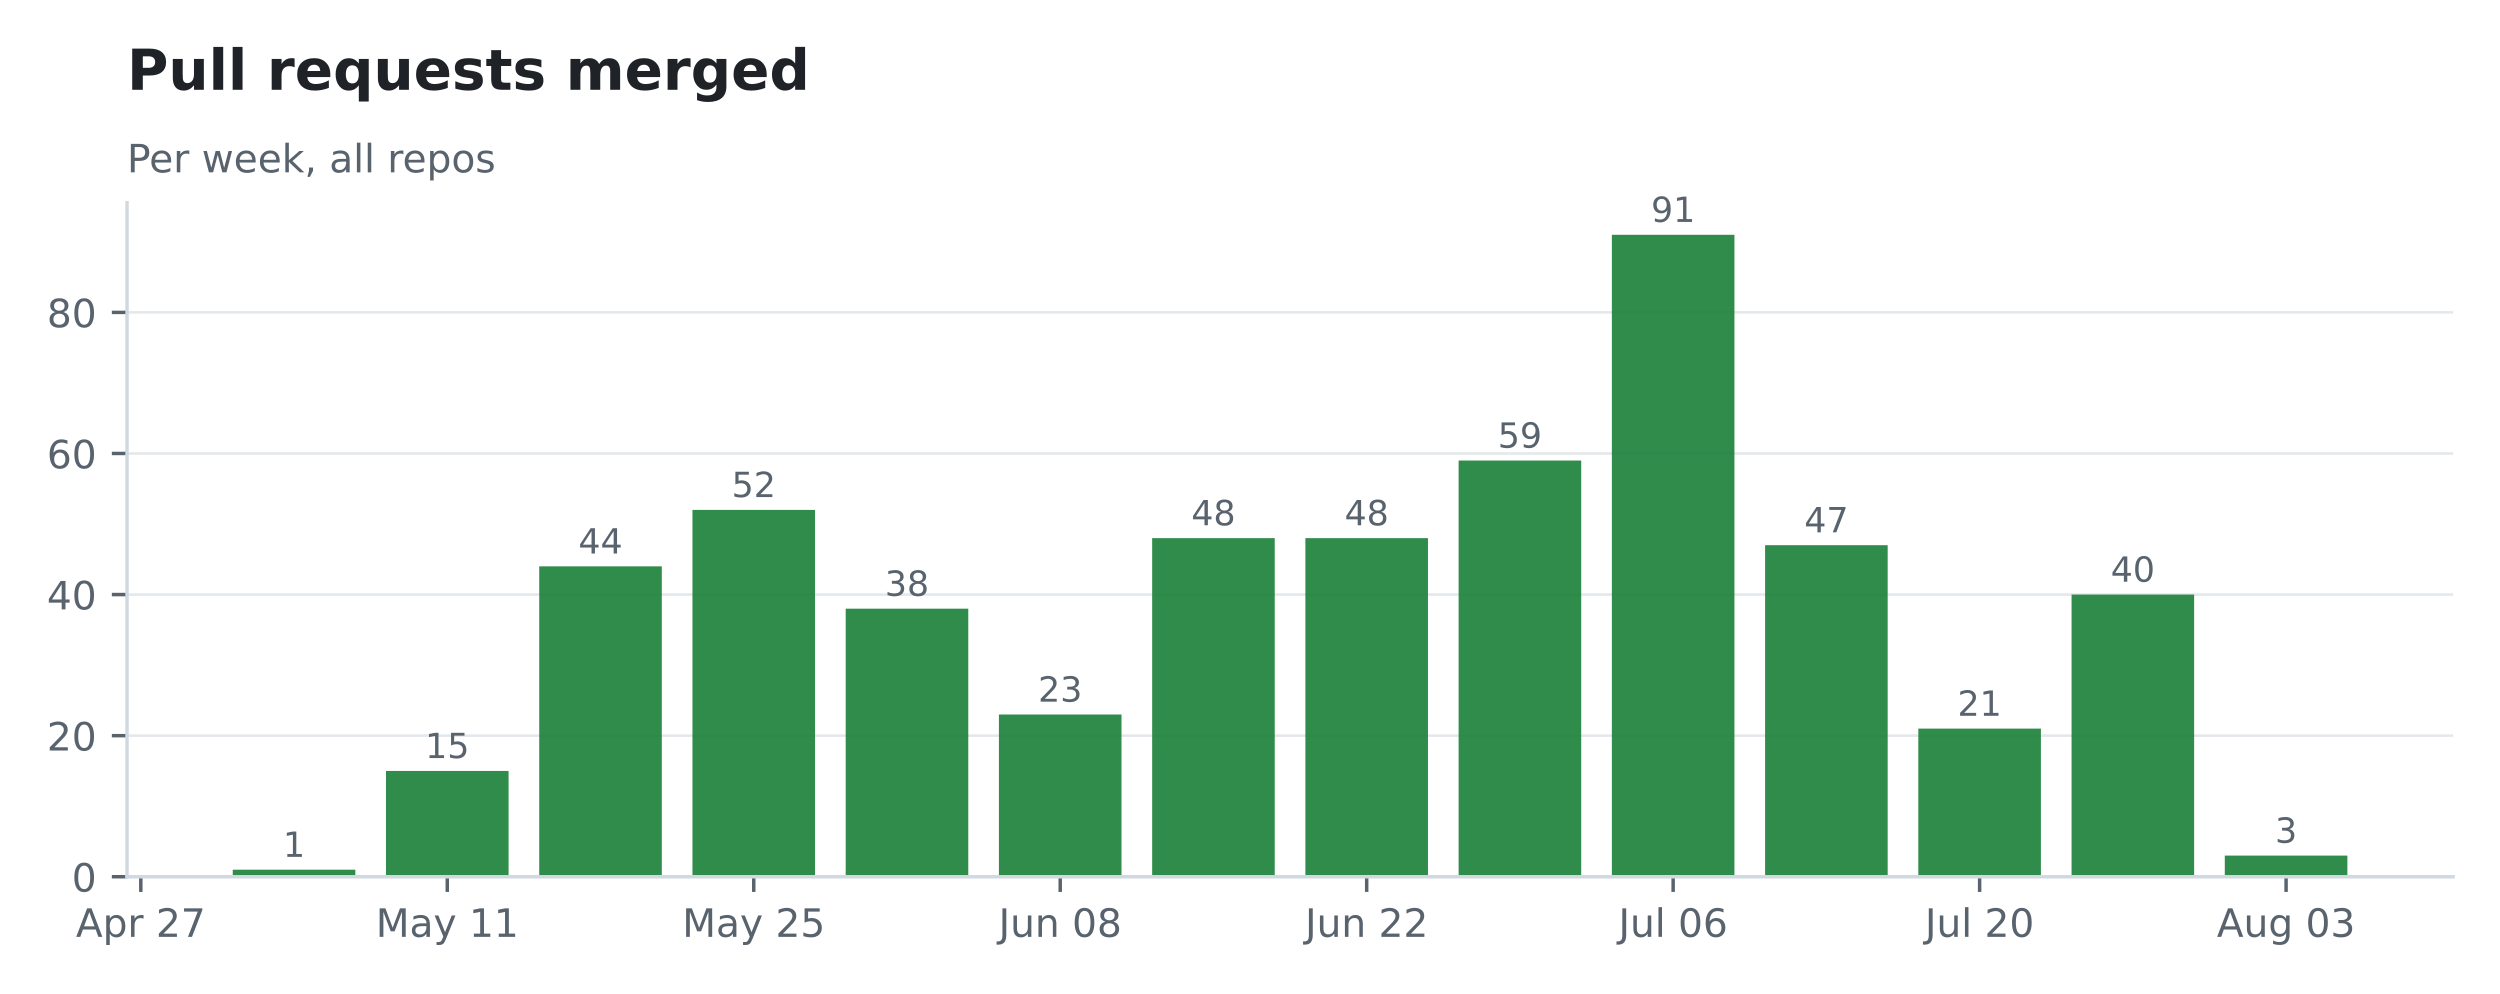
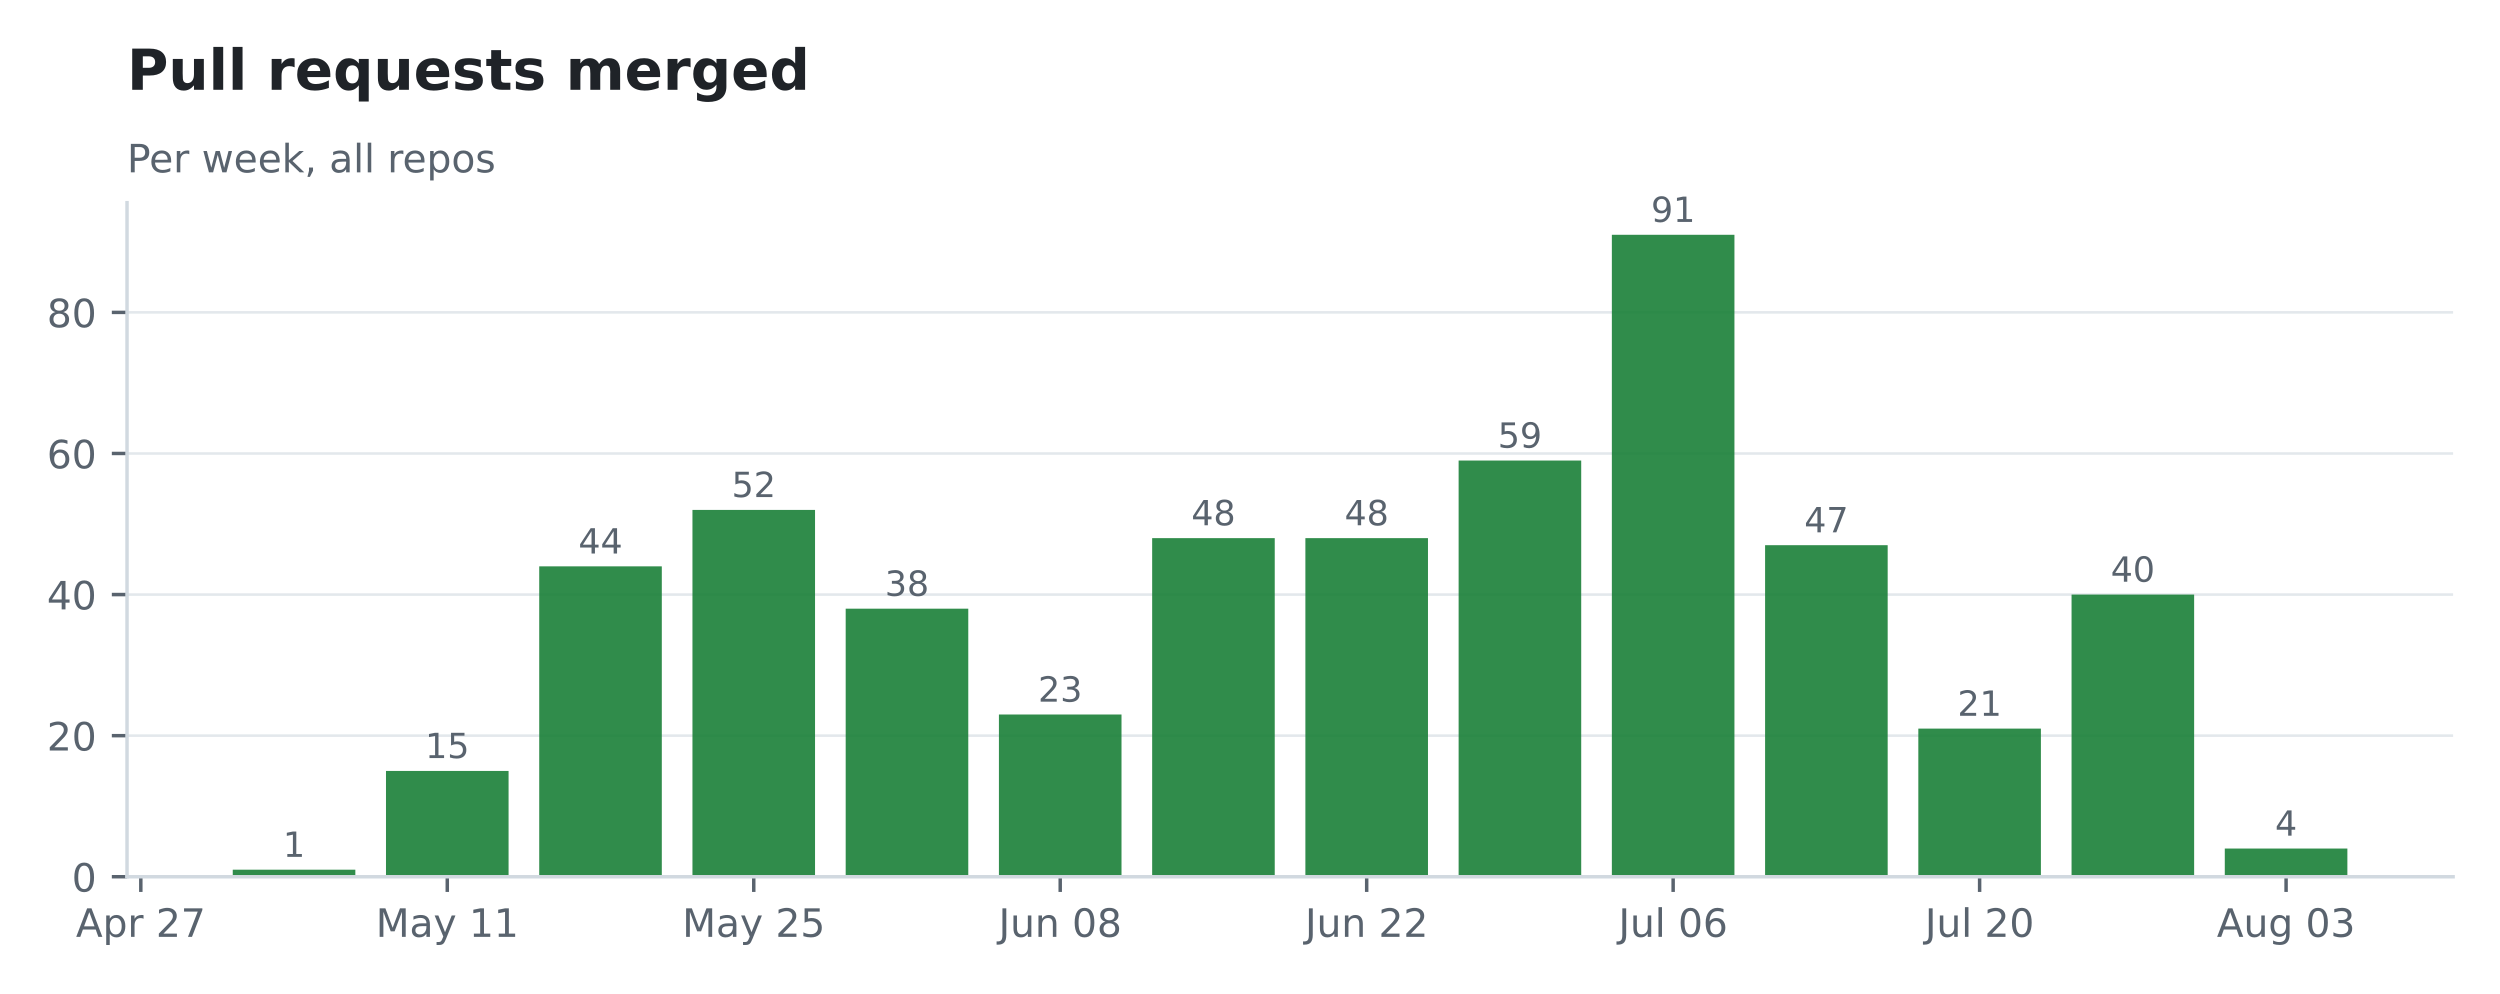
<svg xmlns="http://www.w3.org/2000/svg" xmlns:xlink="http://www.w3.org/1999/xlink" width="575.732pt" height="228.711pt" viewBox="0 0 575.732 228.711" version="1.1">
  <defs>
    <style type="text/css">*{stroke-linejoin: round; stroke-linecap: butt}</style>
  </defs>
  <g id="figure_1">
    <g id="patch_1">
      <path d="M 0 228.711  L 575.732 228.711  L 575.732 -0  L 0 -0  L 0 228.711  z " style="fill: none; opacity: 0" />
    </g>
    <g id="axes_1">
      <g id="patch_2">
        <path d="M 29.253 201.91  L 564.933 201.91  L 564.933 46.678  L 29.253 46.678  L 29.253 201.91  z " style="fill: none" />
      </g>
      <g id="matplotlib.axis_1">
        <g id="xtick_1">
          <g id="line2d_1">
            <defs>
-               <path id="ma9b8fdcabd" d="M 0 0  L 0 3.5  " style="stroke: #59636e; stroke-width: 0.8" />
+               <path id="m9babb8432b" d="M 0 0  L 0 3.5  " style="stroke: #59636e; stroke-width: 0.8" />
            </defs>
            <g>
-               <use xlink:href="#ma9b8fdcabd" x="32.428" y="201.91" style="fill: #59636e; stroke: #59636e; stroke-width: 0.8" />
+               <use xlink:href="#m9babb8432b" x="32.428" y="201.91" style="fill: #59636e; stroke: #59636e; stroke-width: 0.8" />
            </g>
          </g>
          <g id="text_1">
            <g style="fill: #59636e" transform="translate(17.48706 215.7479) scale(0.09 -0.09)">
              <defs>
                <path id="DejaVuSans-24" d="M 2188 4044  L 1331 1722  L 3047 1722  L 2188 4044  z M 1831 4666  L 2547 4666  L 4325 0  L 3669 0  L 3244 1197  L 1141 1197  L 716 0  L 50 0  L 1831 4666  z " transform="scale(0.015625)" />
                <path id="DejaVuSans-53" d="M 1159 525  L 1159 -1331  L 581 -1331  L 581 3500  L 1159 3500  L 1159 2969  Q 1341 3281 1617 3432  Q 1894 3584 2278 3584  Q 2916 3584 3314 3078  Q 3713 2572 3713 1747  Q 3713 922 3314 415  Q 2916 -91 2278 -91  Q 1894 -91 1617 61  Q 1341 213 1159 525  z M 3116 1747  Q 3116 2381 2855 2742  Q 2594 3103 2138 3103  Q 1681 3103 1420 2742  Q 1159 2381 1159 1747  Q 1159 1113 1420 752  Q 1681 391 2138 391  Q 2594 391 2855 752  Q 3116 1113 3116 1747  z " transform="scale(0.015625)" />
                <path id="DejaVuSans-55" d="M 2631 2963  Q 2534 3019 2420 3045  Q 2306 3072 2169 3072  Q 1681 3072 1420 2755  Q 1159 2438 1159 1844  L 1159 0  L 581 0  L 581 3500  L 1159 3500  L 1159 2956  Q 1341 3275 1631 3429  Q 1922 3584 2338 3584  Q 2397 3584 2469 3576  Q 2541 3569 2628 3553  L 2631 2963  z " transform="scale(0.015625)" />
                <path id="DejaVuSans-3" transform="scale(0.015625)" />
                <path id="DejaVuSans-15" d="M 1228 531  L 3431 531  L 3431 0  L 469 0  L 469 531  Q 828 903 1448 1529  Q 2069 2156 2228 2338  Q 2531 2678 2651 2914  Q 2772 3150 2772 3378  Q 2772 3750 2511 3984  Q 2250 4219 1831 4219  Q 1534 4219 1204 4116  Q 875 4013 500 3803  L 500 4441  Q 881 4594 1212 4672  Q 1544 4750 1819 4750  Q 2544 4750 2975 4387  Q 3406 4025 3406 3419  Q 3406 3131 3298 2873  Q 3191 2616 2906 2266  Q 2828 2175 2409 1742  Q 1991 1309 1228 531  z " transform="scale(0.015625)" />
                <path id="DejaVuSans-1a" d="M 525 4666  L 3525 4666  L 3525 4397  L 1831 0  L 1172 0  L 2766 4134  L 525 4134  L 525 4666  z " transform="scale(0.015625)" />
              </defs>
              <use xlink:href="#DejaVuSans-24" />
              <use xlink:href="#DejaVuSans-53" transform="translate(68.40625 0)" />
              <use xlink:href="#DejaVuSans-55" transform="translate(131.8906 0)" />
              <use xlink:href="#DejaVuSans-3" transform="translate(173 0)" />
              <use xlink:href="#DejaVuSans-15" transform="translate(204.7812 0)" />
              <use xlink:href="#DejaVuSans-1a" transform="translate(268.4062 0)" />
            </g>
          </g>
        </g>
        <g id="xtick_2">
          <g id="line2d_2">
            <g>
-               <use xlink:href="#ma9b8fdcabd" x="103.006" y="201.91" style="fill: #59636e; stroke: #59636e; stroke-width: 0.8" />
+               <use xlink:href="#m9babb8432b" x="103.006" y="201.91" style="fill: #59636e; stroke: #59636e; stroke-width: 0.8" />
            </g>
          </g>
          <g id="text_2">
            <g style="fill: #59636e" transform="translate(86.54539 215.7479) scale(0.09 -0.09)">
              <defs>
                <path id="DejaVuSans-30" d="M 628 4666  L 1569 4666  L 2759 1491  L 3956 4666  L 4897 4666  L 4897 0  L 4281 0  L 4281 4097  L 3078 897  L 2444 897  L 1241 4097  L 1241 0  L 628 0  L 628 4666  z " transform="scale(0.015625)" />
                <path id="DejaVuSans-44" d="M 2194 1759  Q 1497 1759 1228 1600  Q 959 1441 959 1056  Q 959 750 1161 570  Q 1363 391 1709 391  Q 2188 391 2477 730  Q 2766 1069 2766 1631  L 2766 1759  L 2194 1759  z M 3341 1997  L 3341 0  L 2766 0  L 2766 531  Q 2569 213 2275 61  Q 1981 -91 1556 -91  Q 1019 -91 701 211  Q 384 513 384 1019  Q 384 1609 779 1909  Q 1175 2209 1959 2209  L 2766 2209  L 2766 2266  Q 2766 2663 2505 2880  Q 2244 3097 1772 3097  Q 1472 3097 1187 3025  Q 903 2953 641 2809  L 641 3341  Q 956 3463 1253 3523  Q 1550 3584 1831 3584  Q 2591 3584 2966 3190  Q 3341 2797 3341 1997  z " transform="scale(0.015625)" />
                <path id="DejaVuSans-5c" d="M 2059 -325  Q 1816 -950 1584 -1140  Q 1353 -1331 966 -1331  L 506 -1331  L 506 -850  L 844 -850  Q 1081 -850 1212 -737  Q 1344 -625 1503 -206  L 1606 56  L 191 3500  L 800 3500  L 1894 763  L 2988 3500  L 3597 3500  L 2059 -325  z " transform="scale(0.015625)" />
                <path id="DejaVuSans-14" d="M 794 531  L 1825 531  L 1825 4091  L 703 3866  L 703 4441  L 1819 4666  L 2450 4666  L 2450 531  L 3481 531  L 3481 0  L 794 0  L 794 531  z " transform="scale(0.015625)" />
              </defs>
              <use xlink:href="#DejaVuSans-30" />
              <use xlink:href="#DejaVuSans-44" transform="translate(86.28125 0)" />
              <use xlink:href="#DejaVuSans-5c" transform="translate(147.5625 0)" />
              <use xlink:href="#DejaVuSans-3" transform="translate(206.75 0)" />
              <use xlink:href="#DejaVuSans-14" transform="translate(238.5312 0)" />
              <use xlink:href="#DejaVuSans-14" transform="translate(302.1562 0)" />
            </g>
          </g>
        </g>
        <g id="xtick_3">
          <g id="line2d_3">
            <g>
-               <use xlink:href="#ma9b8fdcabd" x="173.583" y="201.91" style="fill: #59636e; stroke: #59636e; stroke-width: 0.8" />
+               <use xlink:href="#m9babb8432b" x="173.583" y="201.91" style="fill: #59636e; stroke: #59636e; stroke-width: 0.8" />
            </g>
          </g>
          <g id="text_3">
            <g style="fill: #59636e" transform="translate(157.1225 215.7479) scale(0.09 -0.09)">
              <defs>
                <path id="DejaVuSans-18" d="M 691 4666  L 3169 4666  L 3169 4134  L 1269 4134  L 1269 2991  Q 1406 3038 1543 3061  Q 1681 3084 1819 3084  Q 2600 3084 3056 2656  Q 3513 2228 3513 1497  Q 3513 744 3044 326  Q 2575 -91 1722 -91  Q 1428 -91 1123 -41  Q 819 9 494 109  L 494 744  Q 775 591 1075 516  Q 1375 441 1709 441  Q 2250 441 2565 725  Q 2881 1009 2881 1497  Q 2881 1984 2565 2268  Q 2250 2553 1709 2553  Q 1456 2553 1204 2497  Q 953 2441 691 2322  L 691 4666  z " transform="scale(0.015625)" />
              </defs>
              <use xlink:href="#DejaVuSans-30" />
              <use xlink:href="#DejaVuSans-44" transform="translate(86.28125 0)" />
              <use xlink:href="#DejaVuSans-5c" transform="translate(147.5625 0)" />
              <use xlink:href="#DejaVuSans-3" transform="translate(206.75 0)" />
              <use xlink:href="#DejaVuSans-15" transform="translate(238.5312 0)" />
              <use xlink:href="#DejaVuSans-18" transform="translate(302.1562 0)" />
            </g>
          </g>
        </g>
        <g id="xtick_4">
          <g id="line2d_4">
            <g>
-               <use xlink:href="#ma9b8fdcabd" x="244.16" y="201.91" style="fill: #59636e; stroke: #59636e; stroke-width: 0.8" />
+               <use xlink:href="#m9babb8432b" x="244.16" y="201.91" style="fill: #59636e; stroke: #59636e; stroke-width: 0.8" />
            </g>
          </g>
          <g id="text_4">
            <g style="fill: #59636e" transform="translate(229.972 215.7479) scale(0.09 -0.09)">
              <defs>
                <path id="DejaVuSans-2d" d="M 628 4666  L 1259 4666  L 1259 325  Q 1259 -519 939 -900  Q 619 -1281 -91 -1281  L -331 -1281  L -331 -750  L -134 -750  Q 284 -750 456 -515  Q 628 -281 628 325  L 628 4666  z " transform="scale(0.015625)" />
                <path id="DejaVuSans-58" d="M 544 1381  L 544 3500  L 1119 3500  L 1119 1403  Q 1119 906 1312 657  Q 1506 409 1894 409  Q 2359 409 2629 706  Q 2900 1003 2900 1516  L 2900 3500  L 3475 3500  L 3475 0  L 2900 0  L 2900 538  Q 2691 219 2414 64  Q 2138 -91 1772 -91  Q 1169 -91 856 284  Q 544 659 544 1381  z M 1991 3584  L 1991 3584  z " transform="scale(0.015625)" />
                <path id="DejaVuSans-51" d="M 3513 2113  L 3513 0  L 2938 0  L 2938 2094  Q 2938 2591 2744 2837  Q 2550 3084 2163 3084  Q 1697 3084 1428 2787  Q 1159 2491 1159 1978  L 1159 0  L 581 0  L 581 3500  L 1159 3500  L 1159 2956  Q 1366 3272 1645 3428  Q 1925 3584 2291 3584  Q 2894 3584 3203 3211  Q 3513 2838 3513 2113  z " transform="scale(0.015625)" />
                <path id="DejaVuSans-13" d="M 2034 4250  Q 1547 4250 1301 3770  Q 1056 3291 1056 2328  Q 1056 1369 1301 889  Q 1547 409 2034 409  Q 2525 409 2770 889  Q 3016 1369 3016 2328  Q 3016 3291 2770 3770  Q 2525 4250 2034 4250  z M 2034 4750  Q 2819 4750 3233 4129  Q 3647 3509 3647 2328  Q 3647 1150 3233 529  Q 2819 -91 2034 -91  Q 1250 -91 836 529  Q 422 1150 422 2328  Q 422 3509 836 4129  Q 1250 4750 2034 4750  z " transform="scale(0.015625)" />
                <path id="DejaVuSans-1b" d="M 2034 2216  Q 1584 2216 1326 1975  Q 1069 1734 1069 1313  Q 1069 891 1326 650  Q 1584 409 2034 409  Q 2484 409 2743 651  Q 3003 894 3003 1313  Q 3003 1734 2745 1975  Q 2488 2216 2034 2216  z M 1403 2484  Q 997 2584 770 2862  Q 544 3141 544 3541  Q 544 4100 942 4425  Q 1341 4750 2034 4750  Q 2731 4750 3128 4425  Q 3525 4100 3525 3541  Q 3525 3141 3298 2862  Q 3072 2584 2669 2484  Q 3125 2378 3379 2068  Q 3634 1759 3634 1313  Q 3634 634 3220 271  Q 2806 -91 2034 -91  Q 1263 -91 848 271  Q 434 634 434 1313  Q 434 1759 690 2068  Q 947 2378 1403 2484  z M 1172 3481  Q 1172 3119 1398 2916  Q 1625 2713 2034 2713  Q 2441 2713 2670 2916  Q 2900 3119 2900 3481  Q 2900 3844 2670 4047  Q 2441 4250 2034 4250  Q 1625 4250 1398 4047  Q 1172 3844 1172 3481  z " transform="scale(0.015625)" />
              </defs>
              <use xlink:href="#DejaVuSans-2d" />
              <use xlink:href="#DejaVuSans-58" transform="translate(29.5 0)" />
              <use xlink:href="#DejaVuSans-51" transform="translate(92.875 0)" />
              <use xlink:href="#DejaVuSans-3" transform="translate(156.25 0)" />
              <use xlink:href="#DejaVuSans-13" transform="translate(188.0312 0)" />
              <use xlink:href="#DejaVuSans-1b" transform="translate(251.6562 0)" />
            </g>
          </g>
        </g>
        <g id="xtick_5">
          <g id="line2d_5">
            <g>
-               <use xlink:href="#ma9b8fdcabd" x="314.737" y="201.91" style="fill: #59636e; stroke: #59636e; stroke-width: 0.8" />
+               <use xlink:href="#m9babb8432b" x="314.737" y="201.91" style="fill: #59636e; stroke: #59636e; stroke-width: 0.8" />
            </g>
          </g>
          <g id="text_5">
            <g style="fill: #59636e" transform="translate(300.5491 215.7479) scale(0.09 -0.09)">
              <use xlink:href="#DejaVuSans-2d" />
              <use xlink:href="#DejaVuSans-58" transform="translate(29.5 0)" />
              <use xlink:href="#DejaVuSans-51" transform="translate(92.875 0)" />
              <use xlink:href="#DejaVuSans-3" transform="translate(156.25 0)" />
              <use xlink:href="#DejaVuSans-15" transform="translate(188.0312 0)" />
              <use xlink:href="#DejaVuSans-15" transform="translate(251.6562 0)" />
            </g>
          </g>
        </g>
        <g id="xtick_6">
          <g id="line2d_6">
            <g>
-               <use xlink:href="#ma9b8fdcabd" x="385.314" y="201.91" style="fill: #59636e; stroke: #59636e; stroke-width: 0.8" />
+               <use xlink:href="#m9babb8432b" x="385.314" y="201.91" style="fill: #59636e; stroke: #59636e; stroke-width: 0.8" />
            </g>
          </g>
          <g id="text_6">
            <g style="fill: #59636e" transform="translate(372.7279 215.7486) scale(0.09 -0.09)">
              <defs>
                <path id="DejaVuSans-4f" d="M 603 4863  L 1178 4863  L 1178 0  L 603 0  L 603 4863  z " transform="scale(0.015625)" />
                <path id="DejaVuSans-19" d="M 2113 2584  Q 1688 2584 1439 2293  Q 1191 2003 1191 1497  Q 1191 994 1439 701  Q 1688 409 2113 409  Q 2538 409 2786 701  Q 3034 994 3034 1497  Q 3034 2003 2786 2293  Q 2538 2584 2113 2584  z M 3366 4563  L 3366 3988  Q 3128 4100 2886 4159  Q 2644 4219 2406 4219  Q 1781 4219 1451 3797  Q 1122 3375 1075 2522  Q 1259 2794 1537 2939  Q 1816 3084 2150 3084  Q 2853 3084 3261 2657  Q 3669 2231 3669 1497  Q 3669 778 3244 343  Q 2819 -91 2113 -91  Q 1303 -91 875 529  Q 447 1150 447 2328  Q 447 3434 972 4092  Q 1497 4750 2381 4750  Q 2619 4750 2861 4703  Q 3103 4656 3366 4563  z " transform="scale(0.015625)" />
              </defs>
              <use xlink:href="#DejaVuSans-2d" />
              <use xlink:href="#DejaVuSans-58" transform="translate(29.5 0)" />
              <use xlink:href="#DejaVuSans-4f" transform="translate(92.875 0)" />
              <use xlink:href="#DejaVuSans-3" transform="translate(120.6562 0)" />
              <use xlink:href="#DejaVuSans-13" transform="translate(152.4375 0)" />
              <use xlink:href="#DejaVuSans-19" transform="translate(216.0625 0)" />
            </g>
          </g>
        </g>
        <g id="xtick_7">
          <g id="line2d_7">
            <g>
-               <use xlink:href="#ma9b8fdcabd" x="455.891" y="201.91" style="fill: #59636e; stroke: #59636e; stroke-width: 0.8" />
+               <use xlink:href="#m9babb8432b" x="455.891" y="201.91" style="fill: #59636e; stroke: #59636e; stroke-width: 0.8" />
            </g>
          </g>
          <g id="text_7">
            <g style="fill: #59636e" transform="translate(443.305 215.7486) scale(0.09 -0.09)">
              <use xlink:href="#DejaVuSans-2d" />
              <use xlink:href="#DejaVuSans-58" transform="translate(29.5 0)" />
              <use xlink:href="#DejaVuSans-4f" transform="translate(92.875 0)" />
              <use xlink:href="#DejaVuSans-3" transform="translate(120.6562 0)" />
              <use xlink:href="#DejaVuSans-15" transform="translate(152.4375 0)" />
              <use xlink:href="#DejaVuSans-13" transform="translate(216.0625 0)" />
            </g>
          </g>
        </g>
        <g id="xtick_8">
          <g id="line2d_8">
            <g>
-               <use xlink:href="#ma9b8fdcabd" x="526.468" y="201.91" style="fill: #59636e; stroke: #59636e; stroke-width: 0.8" />
+               <use xlink:href="#m9babb8432b" x="526.468" y="201.91" style="fill: #59636e; stroke: #59636e; stroke-width: 0.8" />
            </g>
          </g>
          <g id="text_8">
            <g style="fill: #59636e" transform="translate(510.5246 215.7479) scale(0.09 -0.09)">
              <defs>
                <path id="DejaVuSans-4a" d="M 2906 1791  Q 2906 2416 2648 2759  Q 2391 3103 1925 3103  Q 1463 3103 1205 2759  Q 947 2416 947 1791  Q 947 1169 1205 825  Q 1463 481 1925 481  Q 2391 481 2648 825  Q 2906 1169 2906 1791  z M 3481 434  Q 3481 -459 3084 -895  Q 2688 -1331 1869 -1331  Q 1566 -1331 1297 -1286  Q 1028 -1241 775 -1147  L 775 -588  Q 1028 -725 1275 -790  Q 1522 -856 1778 -856  Q 2344 -856 2625 -561  Q 2906 -266 2906 331  L 2906 616  Q 2728 306 2450 153  Q 2172 0 1784 0  Q 1141 0 747 490  Q 353 981 353 1791  Q 353 2603 747 3093  Q 1141 3584 1784 3584  Q 2172 3584 2450 3431  Q 2728 3278 2906 2969  L 2906 3500  L 3481 3500  L 3481 434  z " transform="scale(0.015625)" />
                <path id="DejaVuSans-16" d="M 2597 2516  Q 3050 2419 3304 2112  Q 3559 1806 3559 1356  Q 3559 666 3084 287  Q 2609 -91 1734 -91  Q 1441 -91 1130 -33  Q 819 25 488 141  L 488 750  Q 750 597 1062 519  Q 1375 441 1716 441  Q 2309 441 2620 675  Q 2931 909 2931 1356  Q 2931 1769 2642 2001  Q 2353 2234 1838 2234  L 1294 2234  L 1294 2753  L 1863 2753  Q 2328 2753 2575 2939  Q 2822 3125 2822 3475  Q 2822 3834 2567 4026  Q 2313 4219 1838 4219  Q 1578 4219 1281 4162  Q 984 4106 628 3988  L 628 4550  Q 988 4650 1302 4700  Q 1616 4750 1894 4750  Q 2613 4750 3031 4423  Q 3450 4097 3450 3541  Q 3450 3153 3228 2886  Q 3006 2619 2597 2516  z " transform="scale(0.015625)" />
              </defs>
              <use xlink:href="#DejaVuSans-24" />
              <use xlink:href="#DejaVuSans-58" transform="translate(68.40625 0)" />
              <use xlink:href="#DejaVuSans-4a" transform="translate(131.7812 0)" />
              <use xlink:href="#DejaVuSans-3" transform="translate(195.2656 0)" />
              <use xlink:href="#DejaVuSans-13" transform="translate(227.0469 0)" />
              <use xlink:href="#DejaVuSans-16" transform="translate(290.6719 0)" />
            </g>
          </g>
        </g>
      </g>
      <g id="matplotlib.axis_2">
        <g id="ytick_1">
          <g id="line2d_9">
-             <path d="M 29.253 201.91  L 564.933 201.91  " clip-path="url(#pe7de6f7fd6)" style="fill: none; stroke: #d1d9e0; stroke-opacity: 0.6; stroke-width: 0.6; stroke-linecap: square" />
+             <path d="M 29.253 201.91  L 564.933 201.91  " clip-path="url(#pf88f74564d)" style="fill: none; stroke: #d1d9e0; stroke-opacity: 0.6; stroke-width: 0.6; stroke-linecap: square" />
          </g>
          <g id="line2d_10">
            <defs>
-               <path id="md10fa867bb" d="M 0 0  L -3.5 0  " style="stroke: #59636e; stroke-width: 0.8" />
+               <path id="me2303cad48" d="M 0 0  L -3.5 0  " style="stroke: #59636e; stroke-width: 0.8" />
            </defs>
            <g>
-               <use xlink:href="#md10fa867bb" x="29.253" y="201.91" style="fill: #59636e; stroke: #59636e; stroke-width: 0.8" />
+               <use xlink:href="#me2303cad48" x="29.253" y="201.91" style="fill: #59636e; stroke: #59636e; stroke-width: 0.8" />
            </g>
          </g>
          <g id="text_9">
            <g style="fill: #59636e" transform="translate(16.52625 205.3289) scale(0.09 -0.09)">
              <use xlink:href="#DejaVuSans-13" />
            </g>
          </g>
        </g>
        <g id="ytick_2">
          <g id="line2d_11">
-             <path d="M 29.253 169.418  L 564.933 169.418  " clip-path="url(#pe7de6f7fd6)" style="fill: none; stroke: #d1d9e0; stroke-opacity: 0.6; stroke-width: 0.6; stroke-linecap: square" />
+             <path d="M 29.253 169.418  L 564.933 169.418  " clip-path="url(#pf88f74564d)" style="fill: none; stroke: #d1d9e0; stroke-opacity: 0.6; stroke-width: 0.6; stroke-linecap: square" />
          </g>
          <g id="line2d_12">
            <g>
-               <use xlink:href="#md10fa867bb" x="29.253" y="169.418" style="fill: #59636e; stroke: #59636e; stroke-width: 0.8" />
+               <use xlink:href="#me2303cad48" x="29.253" y="169.418" style="fill: #59636e; stroke: #59636e; stroke-width: 0.8" />
            </g>
          </g>
          <g id="text_10">
            <g style="fill: #59636e" transform="translate(10.8 172.8366) scale(0.09 -0.09)">
              <use xlink:href="#DejaVuSans-15" />
              <use xlink:href="#DejaVuSans-13" transform="translate(63.625 0)" />
            </g>
          </g>
        </g>
        <g id="ytick_3">
          <g id="line2d_13">
-             <path d="M 29.253 136.925  L 564.933 136.925  " clip-path="url(#pe7de6f7fd6)" style="fill: none; stroke: #d1d9e0; stroke-opacity: 0.6; stroke-width: 0.6; stroke-linecap: square" />
+             <path d="M 29.253 136.925  L 564.933 136.925  " clip-path="url(#pf88f74564d)" style="fill: none; stroke: #d1d9e0; stroke-opacity: 0.6; stroke-width: 0.6; stroke-linecap: square" />
          </g>
          <g id="line2d_14">
            <g>
-               <use xlink:href="#md10fa867bb" x="29.253" y="136.925" style="fill: #59636e; stroke: #59636e; stroke-width: 0.8" />
+               <use xlink:href="#me2303cad48" x="29.253" y="136.925" style="fill: #59636e; stroke: #59636e; stroke-width: 0.8" />
            </g>
          </g>
          <g id="text_11">
            <g style="fill: #59636e" transform="translate(10.8 140.3443) scale(0.09 -0.09)">
              <defs>
                <path id="DejaVuSans-17" d="M 2419 4116  L 825 1625  L 2419 1625  L 2419 4116  z M 2253 4666  L 3047 4666  L 3047 1625  L 3713 1625  L 3713 1100  L 3047 1100  L 3047 0  L 2419 0  L 2419 1100  L 313 1100  L 313 1709  L 2253 4666  z " transform="scale(0.015625)" />
              </defs>
              <use xlink:href="#DejaVuSans-17" />
              <use xlink:href="#DejaVuSans-13" transform="translate(63.625 0)" />
            </g>
          </g>
        </g>
        <g id="ytick_4">
          <g id="line2d_15">
-             <path d="M 29.253 104.433  L 564.933 104.433  " clip-path="url(#pe7de6f7fd6)" style="fill: none; stroke: #d1d9e0; stroke-opacity: 0.6; stroke-width: 0.6; stroke-linecap: square" />
+             <path d="M 29.253 104.433  L 564.933 104.433  " clip-path="url(#pf88f74564d)" style="fill: none; stroke: #d1d9e0; stroke-opacity: 0.6; stroke-width: 0.6; stroke-linecap: square" />
          </g>
          <g id="line2d_16">
            <g>
-               <use xlink:href="#md10fa867bb" x="29.253" y="104.433" style="fill: #59636e; stroke: #59636e; stroke-width: 0.8" />
+               <use xlink:href="#me2303cad48" x="29.253" y="104.433" style="fill: #59636e; stroke: #59636e; stroke-width: 0.8" />
            </g>
          </g>
          <g id="text_12">
            <g style="fill: #59636e" transform="translate(10.8 107.852) scale(0.09 -0.09)">
              <use xlink:href="#DejaVuSans-19" />
              <use xlink:href="#DejaVuSans-13" transform="translate(63.625 0)" />
            </g>
          </g>
        </g>
        <g id="ytick_5">
          <g id="line2d_17">
-             <path d="M 29.253 71.941  L 564.933 71.941  " clip-path="url(#pe7de6f7fd6)" style="fill: none; stroke: #d1d9e0; stroke-opacity: 0.6; stroke-width: 0.6; stroke-linecap: square" />
+             <path d="M 29.253 71.941  L 564.933 71.941  " clip-path="url(#pf88f74564d)" style="fill: none; stroke: #d1d9e0; stroke-opacity: 0.6; stroke-width: 0.6; stroke-linecap: square" />
          </g>
          <g id="line2d_18">
            <g>
-               <use xlink:href="#md10fa867bb" x="29.253" y="71.941" style="fill: #59636e; stroke: #59636e; stroke-width: 0.8" />
+               <use xlink:href="#me2303cad48" x="29.253" y="71.941" style="fill: #59636e; stroke: #59636e; stroke-width: 0.8" />
            </g>
          </g>
          <g id="text_13">
            <g style="fill: #59636e" transform="translate(10.8 75.35968) scale(0.09 -0.09)">
              <use xlink:href="#DejaVuSans-1b" />
              <use xlink:href="#DejaVuSans-13" transform="translate(63.625 0)" />
            </g>
          </g>
        </g>
      </g>
      <g id="patch_3">
-         <path d="M 53.602 201.91  L 81.832 201.91  L 81.832 200.285  L 53.602 200.285  z " clip-path="url(#pe7de6f7fd6)" style="fill: #1a7f37; opacity: 0.9" />
+         <path d="M 53.602 201.91  L 81.832 201.91  L 81.832 200.285  L 53.602 200.285  z " clip-path="url(#pf88f74564d)" style="fill: #1a7f37; opacity: 0.9" />
      </g>
      <g id="patch_4">
-         <path d="M 88.89 201.91  L 117.121 201.91  L 117.121 177.541  L 88.89 177.541  z " clip-path="url(#pe7de6f7fd6)" style="fill: #1a7f37; opacity: 0.9" />
+         <path d="M 88.89 201.91  L 117.121 201.91  L 117.121 177.541  L 88.89 177.541  z " clip-path="url(#pf88f74564d)" style="fill: #1a7f37; opacity: 0.9" />
      </g>
      <g id="patch_5">
-         <path d="M 124.179 201.91  L 152.409 201.91  L 152.409 130.427  L 124.179 130.427  z " clip-path="url(#pe7de6f7fd6)" style="fill: #1a7f37; opacity: 0.9" />
+         <path d="M 124.179 201.91  L 152.409 201.91  L 152.409 130.427  L 124.179 130.427  z " clip-path="url(#pf88f74564d)" style="fill: #1a7f37; opacity: 0.9" />
      </g>
      <g id="patch_6">
-         <path d="M 159.467 201.91  L 187.698 201.91  L 187.698 117.43  L 159.467 117.43  z " clip-path="url(#pe7de6f7fd6)" style="fill: #1a7f37; opacity: 0.9" />
+         <path d="M 159.467 201.91  L 187.698 201.91  L 187.698 117.43  L 159.467 117.43  z " clip-path="url(#pf88f74564d)" style="fill: #1a7f37; opacity: 0.9" />
      </g>
      <g id="patch_7">
-         <path d="M 194.756 201.91  L 222.987 201.91  L 222.987 140.175  L 194.756 140.175  z " clip-path="url(#pe7de6f7fd6)" style="fill: #1a7f37; opacity: 0.9" />
+         <path d="M 194.756 201.91  L 222.987 201.91  L 222.987 140.175  L 194.756 140.175  z " clip-path="url(#pf88f74564d)" style="fill: #1a7f37; opacity: 0.9" />
      </g>
      <g id="patch_8">
-         <path d="M 230.044 201.91  L 258.275 201.91  L 258.275 164.544  L 230.044 164.544  z " clip-path="url(#pe7de6f7fd6)" style="fill: #1a7f37; opacity: 0.9" />
+         <path d="M 230.044 201.91  L 258.275 201.91  L 258.275 164.544  L 230.044 164.544  z " clip-path="url(#pf88f74564d)" style="fill: #1a7f37; opacity: 0.9" />
      </g>
      <g id="patch_9">
-         <path d="M 265.333 201.91  L 293.564 201.91  L 293.564 123.928  L 265.333 123.928  z " clip-path="url(#pe7de6f7fd6)" style="fill: #1a7f37; opacity: 0.9" />
+         <path d="M 265.333 201.91  L 293.564 201.91  L 293.564 123.928  L 265.333 123.928  z " clip-path="url(#pf88f74564d)" style="fill: #1a7f37; opacity: 0.9" />
      </g>
      <g id="patch_10">
-         <path d="M 300.621 201.91  L 328.852 201.91  L 328.852 123.928  L 300.621 123.928  z " clip-path="url(#pe7de6f7fd6)" style="fill: #1a7f37; opacity: 0.9" />
+         <path d="M 300.621 201.91  L 328.852 201.91  L 328.852 123.928  L 300.621 123.928  z " clip-path="url(#pf88f74564d)" style="fill: #1a7f37; opacity: 0.9" />
      </g>
      <g id="patch_11">
-         <path d="M 335.91 201.91  L 364.141 201.91  L 364.141 106.058  L 335.91 106.058  z " clip-path="url(#pe7de6f7fd6)" style="fill: #1a7f37; opacity: 0.9" />
+         <path d="M 335.91 201.91  L 364.141 201.91  L 364.141 106.058  L 335.91 106.058  z " clip-path="url(#pf88f74564d)" style="fill: #1a7f37; opacity: 0.9" />
      </g>
      <g id="patch_12">
-         <path d="M 371.198 201.91  L 399.429 201.91  L 399.429 54.07  L 371.198 54.07  z " clip-path="url(#pe7de6f7fd6)" style="fill: #1a7f37; opacity: 0.9" />
+         <path d="M 371.198 201.91  L 399.429 201.91  L 399.429 54.07  L 371.198 54.07  z " clip-path="url(#pf88f74564d)" style="fill: #1a7f37; opacity: 0.9" />
      </g>
      <g id="patch_13">
-         <path d="M 406.487 201.91  L 434.718 201.91  L 434.718 125.553  L 406.487 125.553  z " clip-path="url(#pe7de6f7fd6)" style="fill: #1a7f37; opacity: 0.9" />
+         <path d="M 406.487 201.91  L 434.718 201.91  L 434.718 125.553  L 406.487 125.553  z " clip-path="url(#pf88f74564d)" style="fill: #1a7f37; opacity: 0.9" />
      </g>
      <g id="patch_14">
-         <path d="M 441.776 201.91  L 470.006 201.91  L 470.006 167.793  L 441.776 167.793  z " clip-path="url(#pe7de6f7fd6)" style="fill: #1a7f37; opacity: 0.9" />
+         <path d="M 441.776 201.91  L 470.006 201.91  L 470.006 167.793  L 441.776 167.793  z " clip-path="url(#pf88f74564d)" style="fill: #1a7f37; opacity: 0.9" />
      </g>
      <g id="patch_15">
-         <path d="M 477.064 201.91  L 505.295 201.91  L 505.295 136.925  L 477.064 136.925  z " clip-path="url(#pe7de6f7fd6)" style="fill: #1a7f37; opacity: 0.9" />
+         <path d="M 477.064 201.91  L 505.295 201.91  L 505.295 136.925  L 477.064 136.925  z " clip-path="url(#pf88f74564d)" style="fill: #1a7f37; opacity: 0.9" />
      </g>
      <g id="patch_16">
-         <path d="M 512.353 201.91  L 540.583 201.91  L 540.583 197.036  L 512.353 197.036  z " clip-path="url(#pe7de6f7fd6)" style="fill: #1a7f37; opacity: 0.9" />
+         <path d="M 512.353 201.91  L 540.583 201.91  L 540.583 195.412  L 512.353 195.412  z " clip-path="url(#pf88f74564d)" style="fill: #1a7f37; opacity: 0.9" />
      </g>
      <g id="patch_17">
        <path d="M 29.253 201.91  L 29.253 46.678  " style="fill: none; stroke: #d1d9e0; stroke-width: 0.8; stroke-linejoin: miter; stroke-linecap: square" />
      </g>
      <g id="patch_18">
        <path d="M 29.253 201.91  L 564.933 201.91  " style="fill: none; stroke: #d1d9e0; stroke-width: 0.8; stroke-linejoin: miter; stroke-linecap: square" />
      </g>
      <g id="text_14">
        <g style="fill: #59636e" transform="translate(65.17201 197.3286) scale(0.08 -0.08)">
          <use xlink:href="#DejaVuSans-14" />
        </g>
      </g>
      <g id="text_15">
        <g style="fill: #59636e" transform="translate(97.91554 174.5839) scale(0.08 -0.08)">
          <use xlink:href="#DejaVuSans-14" />
          <use xlink:href="#DejaVuSans-18" transform="translate(63.625 0)" />
        </g>
      </g>
      <g id="text_16">
        <g style="fill: #59636e" transform="translate(133.2041 127.4701) scale(0.08 -0.08)">
          <use xlink:href="#DejaVuSans-17" />
          <use xlink:href="#DejaVuSans-17" transform="translate(63.625 0)" />
        </g>
      </g>
      <g id="text_17">
        <g style="fill: #59636e" transform="translate(168.4926 114.4732) scale(0.08 -0.08)">
          <use xlink:href="#DejaVuSans-18" />
          <use xlink:href="#DejaVuSans-15" transform="translate(63.625 0)" />
        </g>
      </g>
      <g id="text_18">
        <g style="fill: #59636e" transform="translate(203.7812 137.2178) scale(0.08 -0.08)">
          <use xlink:href="#DejaVuSans-16" />
          <use xlink:href="#DejaVuSans-1b" transform="translate(63.625 0)" />
        </g>
      </g>
      <g id="text_19">
        <g style="fill: #59636e" transform="translate(239.0697 161.587) scale(0.08 -0.08)">
          <use xlink:href="#DejaVuSans-15" />
          <use xlink:href="#DejaVuSans-16" transform="translate(63.625 0)" />
        </g>
      </g>
      <g id="text_20">
        <g style="fill: #59636e" transform="translate(274.3582 120.9716) scale(0.08 -0.08)">
          <use xlink:href="#DejaVuSans-17" />
          <use xlink:href="#DejaVuSans-1b" transform="translate(63.625 0)" />
        </g>
      </g>
      <g id="text_21">
        <g style="fill: #59636e" transform="translate(309.6468 120.9716) scale(0.08 -0.08)">
          <use xlink:href="#DejaVuSans-17" />
          <use xlink:href="#DejaVuSans-1b" transform="translate(63.625 0)" />
        </g>
      </g>
      <g id="text_22">
        <g style="fill: #59636e" transform="translate(344.9353 103.1009) scale(0.08 -0.08)">
          <defs>
            <path id="DejaVuSans-1c" d="M 703 97  L 703 672  Q 941 559 1184 500  Q 1428 441 1663 441  Q 2288 441 2617 861  Q 2947 1281 2994 2138  Q 2813 1869 2534 1725  Q 2256 1581 1919 1581  Q 1219 1581 811 2004  Q 403 2428 403 3163  Q 403 3881 828 4315  Q 1253 4750 1959 4750  Q 2769 4750 3195 4129  Q 3622 3509 3622 2328  Q 3622 1225 3098 567  Q 2575 -91 1691 -91  Q 1453 -91 1209 -44  Q 966 3 703 97  z M 1959 2075  Q 2384 2075 2632 2365  Q 2881 2656 2881 3163  Q 2881 3666 2632 3958  Q 2384 4250 1959 4250  Q 1534 4250 1286 3958  Q 1038 3666 1038 3163  Q 1038 2656 1286 2365  Q 1534 2075 1959 2075  z " transform="scale(0.015625)" />
          </defs>
          <use xlink:href="#DejaVuSans-18" />
          <use xlink:href="#DejaVuSans-1c" transform="translate(63.625 0)" />
        </g>
      </g>
      <g id="text_23">
        <g style="fill: #59636e" transform="translate(380.2238 51.11317) scale(0.08 -0.08)">
          <use xlink:href="#DejaVuSans-1c" />
          <use xlink:href="#DejaVuSans-14" transform="translate(63.625 0)" />
        </g>
      </g>
      <g id="text_24">
        <g style="fill: #59636e" transform="translate(415.5124 122.5962) scale(0.08 -0.08)">
          <use xlink:href="#DejaVuSans-17" />
          <use xlink:href="#DejaVuSans-1a" transform="translate(63.625 0)" />
        </g>
      </g>
      <g id="text_25">
        <g style="fill: #59636e" transform="translate(450.8009 164.8362) scale(0.08 -0.08)">
          <use xlink:href="#DejaVuSans-15" />
          <use xlink:href="#DejaVuSans-14" transform="translate(63.625 0)" />
        </g>
      </g>
      <g id="text_26">
        <g style="fill: #59636e" transform="translate(486.0895 133.9686) scale(0.08 -0.08)">
          <use xlink:href="#DejaVuSans-17" />
          <use xlink:href="#DejaVuSans-13" transform="translate(63.625 0)" />
        </g>
      </g>
      <g id="text_27">
-         <g style="fill: #59636e" transform="translate(523.923 194.0793) scale(0.08 -0.08)">
-           <use xlink:href="#DejaVuSans-16" />
+         <g style="fill: #59636e" transform="translate(523.923 192.4547) scale(0.08 -0.08)">
+           <use xlink:href="#DejaVuSans-17" />
        </g>
      </g>
      <g id="text_28">
        <g style="fill: #59636e" transform="translate(29.2525 39.69253) scale(0.09 -0.09)">
          <defs>
            <path id="DejaVuSans-33" d="M 1259 4147  L 1259 2394  L 2053 2394  Q 2494 2394 2734 2622  Q 2975 2850 2975 3272  Q 2975 3691 2734 3919  Q 2494 4147 2053 4147  L 1259 4147  z M 628 4666  L 2053 4666  Q 2838 4666 3239 4311  Q 3641 3956 3641 3272  Q 3641 2581 3239 2228  Q 2838 1875 2053 1875  L 1259 1875  L 1259 0  L 628 0  L 628 4666  z " transform="scale(0.015625)" />
            <path id="DejaVuSans-48" d="M 3597 1894  L 3597 1613  L 953 1613  Q 991 1019 1311 708  Q 1631 397 2203 397  Q 2534 397 2845 478  Q 3156 559 3463 722  L 3463 178  Q 3153 47 2828 -22  Q 2503 -91 2169 -91  Q 1331 -91 842 396  Q 353 884 353 1716  Q 353 2575 817 3079  Q 1281 3584 2069 3584  Q 2775 3584 3186 3129  Q 3597 2675 3597 1894  z M 3022 2063  Q 3016 2534 2758 2815  Q 2500 3097 2075 3097  Q 1594 3097 1305 2825  Q 1016 2553 972 2059  L 3022 2063  z " transform="scale(0.015625)" />
            <path id="DejaVuSans-5a" d="M 269 3500  L 844 3500  L 1563 769  L 2278 3500  L 2956 3500  L 3675 769  L 4391 3500  L 4966 3500  L 4050 0  L 3372 0  L 2619 2869  L 1863 0  L 1184 0  L 269 3500  z " transform="scale(0.015625)" />
            <path id="DejaVuSans-4e" d="M 581 4863  L 1159 4863  L 1159 1991  L 2875 3500  L 3609 3500  L 1753 1863  L 3688 0  L 2938 0  L 1159 1709  L 1159 0  L 581 0  L 581 4863  z " transform="scale(0.015625)" />
            <path id="DejaVuSans-f" d="M 750 794  L 1409 794  L 1409 256  L 897 -744  L 494 -744  L 750 256  L 750 794  z " transform="scale(0.015625)" />
            <path id="DejaVuSans-52" d="M 1959 3097  Q 1497 3097 1228 2736  Q 959 2375 959 1747  Q 959 1119 1226 758  Q 1494 397 1959 397  Q 2419 397 2687 759  Q 2956 1122 2956 1747  Q 2956 2369 2687 2733  Q 2419 3097 1959 3097  z M 1959 3584  Q 2709 3584 3137 3096  Q 3566 2609 3566 1747  Q 3566 888 3137 398  Q 2709 -91 1959 -91  Q 1206 -91 779 398  Q 353 888 353 1747  Q 353 2609 779 3096  Q 1206 3584 1959 3584  z " transform="scale(0.015625)" />
            <path id="DejaVuSans-56" d="M 2834 3397  L 2834 2853  Q 2591 2978 2328 3040  Q 2066 3103 1784 3103  Q 1356 3103 1142 2972  Q 928 2841 928 2578  Q 928 2378 1081 2264  Q 1234 2150 1697 2047  L 1894 2003  Q 2506 1872 2764 1633  Q 3022 1394 3022 966  Q 3022 478 2636 193  Q 2250 -91 1575 -91  Q 1294 -91 989 -36  Q 684 19 347 128  L 347 722  Q 666 556 975 473  Q 1284 391 1588 391  Q 1994 391 2212 530  Q 2431 669 2431 922  Q 2431 1156 2273 1281  Q 2116 1406 1581 1522  L 1381 1569  Q 847 1681 609 1914  Q 372 2147 372 2553  Q 372 3047 722 3315  Q 1072 3584 1716 3584  Q 2034 3584 2315 3537  Q 2597 3491 2834 3397  z " transform="scale(0.015625)" />
          </defs>
          <use xlink:href="#DejaVuSans-33" />
          <use xlink:href="#DejaVuSans-48" transform="translate(56.73438 0)" />
          <use xlink:href="#DejaVuSans-55" transform="translate(118.2656 0)" />
          <use xlink:href="#DejaVuSans-3" transform="translate(159.375 0)" />
          <use xlink:href="#DejaVuSans-5a" transform="translate(191.1562 0)" />
          <use xlink:href="#DejaVuSans-48" transform="translate(272.9375 0)" />
          <use xlink:href="#DejaVuSans-48" transform="translate(334.4688 0)" />
          <use xlink:href="#DejaVuSans-4e" transform="translate(396 0)" />
          <use xlink:href="#DejaVuSans-f" transform="translate(453.9062 0)" />
          <use xlink:href="#DejaVuSans-3" transform="translate(485.6875 0)" />
          <use xlink:href="#DejaVuSans-44" transform="translate(517.4688 0)" />
          <use xlink:href="#DejaVuSans-4f" transform="translate(578.75 0)" />
          <use xlink:href="#DejaVuSans-4f" transform="translate(606.5312 0)" />
          <use xlink:href="#DejaVuSans-3" transform="translate(634.3125 0)" />
          <use xlink:href="#DejaVuSans-55" transform="translate(666.0938 0)" />
          <use xlink:href="#DejaVuSans-48" transform="translate(705 0)" />
          <use xlink:href="#DejaVuSans-53" transform="translate(766.5312 0)" />
          <use xlink:href="#DejaVuSans-52" transform="translate(830.0156 0)" />
          <use xlink:href="#DejaVuSans-56" transform="translate(891.2031 0)" />
        </g>
      </g>
      <g id="text_29">
        <g style="fill: #1f2328" transform="translate(29.2525 20.67797) scale(0.13 -0.13)">
          <defs>
            <path id="DejaVuSans-Bold-33" d="M 588 4666  L 2584 4666  Q 3475 4666 3951 4270  Q 4428 3875 4428 3144  Q 4428 2409 3951 2014  Q 3475 1619 2584 1619  L 1791 1619  L 1791 0  L 588 0  L 588 4666  z M 1791 3794  L 1791 2491  L 2456 2491  Q 2806 2491 2997 2661  Q 3188 2831 3188 3144  Q 3188 3456 2997 3625  Q 2806 3794 2456 3794  L 1791 3794  z " transform="scale(0.015625)" />
            <path id="DejaVuSans-Bold-58" d="M 500 1363  L 500 3500  L 1625 3500  L 1625 3150  Q 1625 2866 1622 2436  Q 1619 2006 1619 1863  Q 1619 1441 1641 1255  Q 1663 1069 1716 984  Q 1784 875 1895 815  Q 2006 756 2150 756  Q 2500 756 2700 1025  Q 2900 1294 2900 1772  L 2900 3500  L 4019 3500  L 4019 0  L 2900 0  L 2900 506  Q 2647 200 2364 54  Q 2081 -91 1741 -91  Q 1134 -91 817 281  Q 500 653 500 1363  z " transform="scale(0.015625)" />
            <path id="DejaVuSans-Bold-4f" d="M 538 4863  L 1656 4863  L 1656 0  L 538 0  L 538 4863  z " transform="scale(0.015625)" />
            <path id="DejaVuSans-Bold-3" transform="scale(0.015625)" />
            <path id="DejaVuSans-Bold-55" d="M 3138 2547  Q 2991 2616 2845 2648  Q 2700 2681 2553 2681  Q 2122 2681 1889 2404  Q 1656 2128 1656 1613  L 1656 0  L 538 0  L 538 3500  L 1656 3500  L 1656 2925  Q 1872 3269 2151 3426  Q 2431 3584 2822 3584  Q 2878 3584 2943 3579  Q 3009 3575 3134 3559  L 3138 2547  z " transform="scale(0.015625)" />
            <path id="DejaVuSans-Bold-48" d="M 4031 1759  L 4031 1441  L 1416 1441  Q 1456 1047 1700 850  Q 1944 653 2381 653  Q 2734 653 3104 758  Q 3475 863 3866 1075  L 3866 213  Q 3469 63 3072 -14  Q 2675 -91 2278 -91  Q 1328 -91 801 392  Q 275 875 275 1747  Q 275 2603 792 3093  Q 1309 3584 2216 3584  Q 3041 3584 3536 3087  Q 4031 2591 4031 1759  z M 2881 2131  Q 2881 2450 2695 2645  Q 2509 2841 2209 2841  Q 1884 2841 1681 2658  Q 1478 2475 1428 2131  L 2881 2131  z " transform="scale(0.015625)" />
            <path id="DejaVuSans-Bold-54" d="M 2181 2772  Q 1825 2772 1636 2509  Q 1447 2247 1447 1747  Q 1447 1247 1636 984  Q 1825 722 2181 722  Q 2541 722 2730 984  Q 2919 1247 2919 1747  Q 2919 2247 2730 2509  Q 2541 2772 2181 2772  z M 2919 506  Q 2688 197 2409 53  Q 2131 -91 1766 -91  Q 1119 -91 703 423  Q 288 938 288 1747  Q 288 2556 703 3067  Q 1119 3578 1766 3578  Q 2131 3578 2409 3434  Q 2688 3291 2919 2981  L 2919 3500  L 4044 3500  L 4044 -1331  L 2919 -1331  L 2919 506  z " transform="scale(0.015625)" />
            <path id="DejaVuSans-Bold-56" d="M 3272 3391  L 3272 2541  Q 2913 2691 2578 2766  Q 2244 2841 1947 2841  Q 1628 2841 1473 2761  Q 1319 2681 1319 2516  Q 1319 2381 1436 2309  Q 1553 2238 1856 2203  L 2053 2175  Q 2913 2066 3209 1816  Q 3506 1566 3506 1031  Q 3506 472 3093 190  Q 2681 -91 1863 -91  Q 1516 -91 1145 -36  Q 775 19 384 128  L 384 978  Q 719 816 1070 734  Q 1422 653 1784 653  Q 2113 653 2278 743  Q 2444 834 2444 1013  Q 2444 1163 2330 1236  Q 2216 1309 1875 1350  L 1678 1375  Q 931 1469 631 1722  Q 331 1975 331 2491  Q 331 3047 712 3315  Q 1094 3584 1881 3584  Q 2191 3584 2531 3537  Q 2872 3491 3272 3391  z " transform="scale(0.015625)" />
            <path id="DejaVuSans-Bold-57" d="M 1759 4494  L 1759 3500  L 2913 3500  L 2913 2700  L 1759 2700  L 1759 1216  Q 1759 972 1856 886  Q 1953 800 2241 800  L 2816 800  L 2816 0  L 1856 0  Q 1194 0 917 276  Q 641 553 641 1216  L 641 2700  L 84 2700  L 84 3500  L 641 3500  L 641 4494  L 1759 4494  z " transform="scale(0.015625)" />
            <path id="DejaVuSans-Bold-50" d="M 3781 2919  Q 3994 3244 4286 3414  Q 4578 3584 4928 3584  Q 5531 3584 5847 3212  Q 6163 2841 6163 2131  L 6163 0  L 5038 0  L 5038 1825  Q 5041 1866 5042 1909  Q 5044 1953 5044 2034  Q 5044 2406 4934 2573  Q 4825 2741 4581 2741  Q 4263 2741 4089 2478  Q 3916 2216 3909 1719  L 3909 0  L 2784 0  L 2784 1825  Q 2784 2406 2684 2573  Q 2584 2741 2328 2741  Q 2006 2741 1831 2477  Q 1656 2213 1656 1722  L 1656 0  L 531 0  L 531 3500  L 1656 3500  L 1656 2988  Q 1863 3284 2130 3434  Q 2397 3584 2719 3584  Q 3081 3584 3359 3409  Q 3638 3234 3781 2919  z " transform="scale(0.015625)" />
            <path id="DejaVuSans-Bold-4a" d="M 2919 594  Q 2688 288 2409 144  Q 2131 0 1766 0  Q 1125 0 706 504  Q 288 1009 288 1791  Q 288 2575 706 3076  Q 1125 3578 1766 3578  Q 2131 3578 2409 3434  Q 2688 3291 2919 2981  L 2919 3500  L 4044 3500  L 4044 353  Q 4044 -491 3511 -936  Q 2978 -1381 1966 -1381  Q 1638 -1381 1331 -1331  Q 1025 -1281 716 -1178  L 716 -306  Q 1009 -475 1290 -558  Q 1572 -641 1856 -641  Q 2406 -641 2662 -400  Q 2919 -159 2919 353  L 2919 594  z M 2181 2772  Q 1834 2772 1640 2515  Q 1447 2259 1447 1791  Q 1447 1309 1634 1061  Q 1822 813 2181 813  Q 2531 813 2725 1069  Q 2919 1325 2919 1791  Q 2919 2259 2725 2515  Q 2531 2772 2181 2772  z " transform="scale(0.015625)" />
            <path id="DejaVuSans-Bold-47" d="M 2919 2988  L 2919 4863  L 4044 4863  L 4044 0  L 2919 0  L 2919 506  Q 2688 197 2409 53  Q 2131 -91 1766 -91  Q 1119 -91 703 423  Q 288 938 288 1747  Q 288 2556 703 3070  Q 1119 3584 1766 3584  Q 2128 3584 2408 3439  Q 2688 3294 2919 2988  z M 2181 722  Q 2541 722 2730 984  Q 2919 1247 2919 1747  Q 2919 2247 2730 2509  Q 2541 2772 2181 2772  Q 1825 2772 1636 2509  Q 1447 2247 1447 1747  Q 1447 1247 1636 984  Q 1825 722 2181 722  z " transform="scale(0.015625)" />
          </defs>
          <use xlink:href="#DejaVuSans-Bold-33" />
          <use xlink:href="#DejaVuSans-Bold-58" transform="translate(73.29688 0)" />
          <use xlink:href="#DejaVuSans-Bold-4f" transform="translate(144.4844 0)" />
          <use xlink:href="#DejaVuSans-Bold-4f" transform="translate(178.7656 0)" />
          <use xlink:href="#DejaVuSans-Bold-3" transform="translate(213.0469 0)" />
          <use xlink:href="#DejaVuSans-Bold-55" transform="translate(247.8594 0)" />
          <use xlink:href="#DejaVuSans-Bold-48" transform="translate(297.1719 0)" />
          <use xlink:href="#DejaVuSans-Bold-54" transform="translate(365 0)" />
          <use xlink:href="#DejaVuSans-Bold-58" transform="translate(436.5781 0)" />
          <use xlink:href="#DejaVuSans-Bold-48" transform="translate(507.7656 0)" />
          <use xlink:href="#DejaVuSans-Bold-56" transform="translate(575.5938 0)" />
          <use xlink:href="#DejaVuSans-Bold-57" transform="translate(635.1094 0)" />
          <use xlink:href="#DejaVuSans-Bold-56" transform="translate(682.9062 0)" />
          <use xlink:href="#DejaVuSans-Bold-3" transform="translate(742.4219 0)" />
          <use xlink:href="#DejaVuSans-Bold-50" transform="translate(777.2344 0)" />
          <use xlink:href="#DejaVuSans-Bold-48" transform="translate(881.4375 0)" />
          <use xlink:href="#DejaVuSans-Bold-55" transform="translate(949.2656 0)" />
          <use xlink:href="#DejaVuSans-Bold-4a" transform="translate(998.5781 0)" />
          <use xlink:href="#DejaVuSans-Bold-48" transform="translate(1070.156 0)" />
          <use xlink:href="#DejaVuSans-Bold-47" transform="translate(1137.984 0)" />
        </g>
      </g>
    </g>
  </g>
  <defs>
-     <clipPath id="pe7de6f7fd6">
+     <clipPath id="pf88f74564d">
      <rect x="29.253" y="46.678" width="535.68" height="155.232" />
    </clipPath>
  </defs>
</svg>
